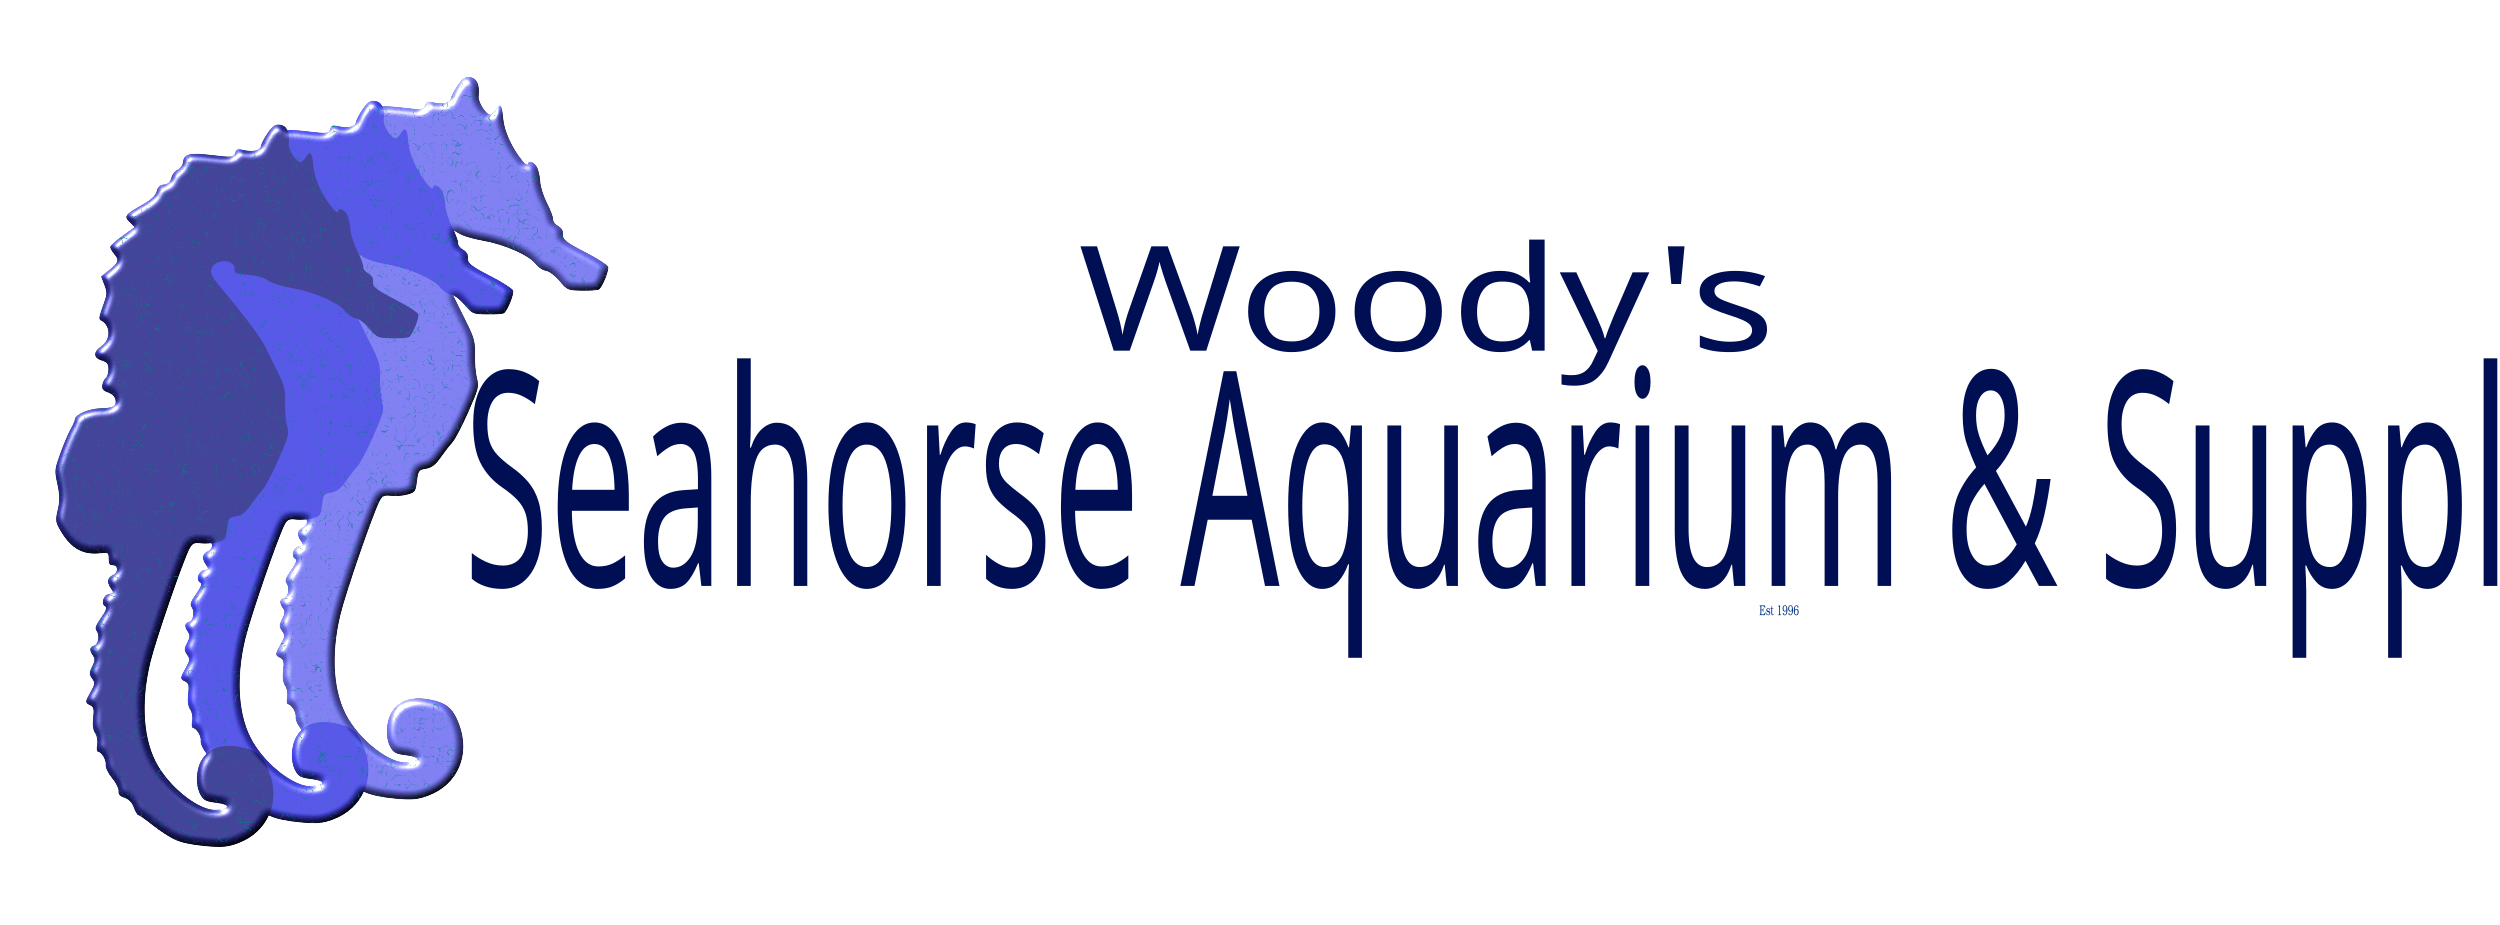
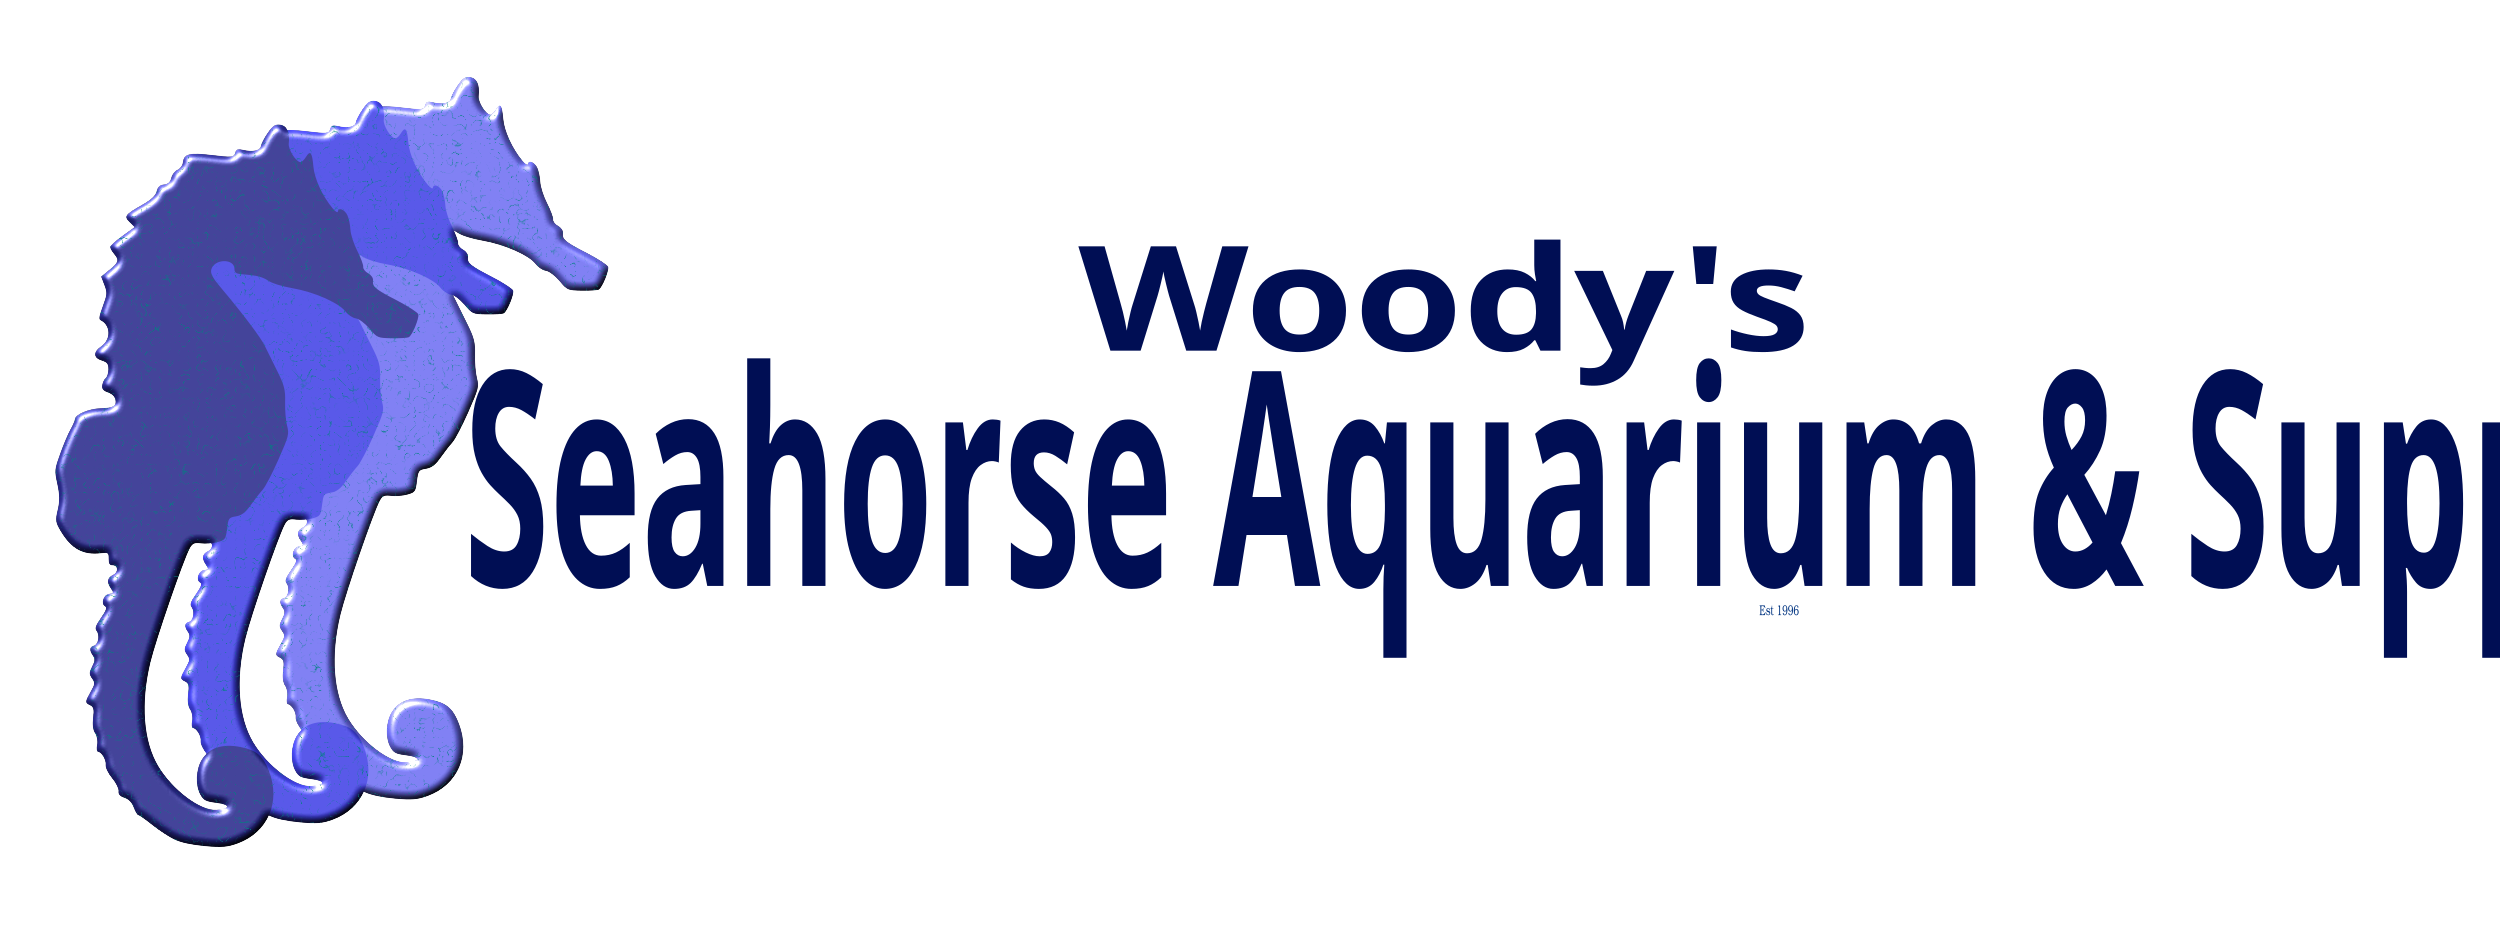
<svg xmlns="http://www.w3.org/2000/svg" xmlns:ns1="http://www.openswatchbook.org/uri/2009/osb" version="1.1" id="svg2" width="4210.51" height="1556.218" viewBox="0 0 4210.51 1556.218">
  <defs id="defs6">
    <linearGradient id="linearGradient6021" ns1:paint="solid">
      <stop style="stop-color:#ff0000;stop-opacity:1;" offset="0" id="stop6019" />
    </linearGradient>
    <filter style="color-interpolation-filters:sRGB" id="filter6752">
      <feGaussianBlur stdDeviation="6" in="SourceGraphic" result="result0" id="feGaussianBlur6734" />
      <feDiffuseLighting lighting-color="#ffffff" diffuseConstant="1" surfaceScale="4" result="result5" id="feDiffuseLighting6738">
        <feDistantLight elevation="45" azimuth="235" id="feDistantLight6736" />
      </feDiffuseLighting>
      <feComposite k1="1.4" in2="SourceGraphic" in="result5" result="fbSourceGraphic" operator="arithmetic" id="feComposite6740" k2="0" k3="0" k4="0" />
      <feGaussianBlur result="result0" in="fbSourceGraphic" stdDeviation="6" id="feGaussianBlur6742" />
      <feSpecularLighting specularExponent="25" specularConstant="1" surfaceScale="4" lighting-color="#ffffff" result="result1" in="result0" id="feSpecularLighting6746">
        <feDistantLight azimuth="235" elevation="45" id="feDistantLight6744" />
      </feSpecularLighting>
      <feComposite k3="1" k2="1" operator="arithmetic" in="fbSourceGraphic" in2="result1" result="result4" id="feComposite6748" k1="0" k4="0" />
      <feComposite operator="in" result="fbSourceGraphic" in2="SourceGraphic" in="result4" id="feComposite6750" />
      <feColorMatrix result="fbSourceGraphicAlpha" in="fbSourceGraphic" values="0 0 0 -1 0 0 0 0 -1 0 0 0 0 -1 0 0 0 0 1 0" id="feColorMatrix6792" />
      <feTurbulence id="feTurbulence6794" numOctaves="2" baseFrequency="0.063" />
      <feColorMatrix id="feColorMatrix6796" values="0 0 0 0 0 0 0 0 0 0.5 0 0 0 0 0.5 0 0 0 -10 1" />
      <feGaussianBlur id="feGaussianBlur6798" stdDeviation="1" result="result1" />
      <feTurbulence id="feTurbulence6800" numOctaves="3" baseFrequency="0.031" type="fractalNoise" result="result0" />
      <feColorMatrix id="feColorMatrix6802" result="result2" values="1 0 0 0 0 0 1 0 0 0 0 0 1 0 0 0 0 0 2 -0.5" />
      <feComposite in2="result2" id="feComposite6804" operator="in" in="result1" result="result6" />
      <feComposite in2="fbSourceGraphic" id="feComposite6806" operator="atop" />
    </filter>
    <filter style="color-interpolation-filters:sRGB" id="filter6879">
      <feTurbulence numOctaves="2" baseFrequency="0.063" id="feTurbulence6865" />
      <feColorMatrix values="0 0 0 0 0 0 0 0 0 0.5 0 0 0 0 0.5 0 0 0 -10 1" id="feColorMatrix6867" />
      <feGaussianBlur stdDeviation="1" result="result1" id="feGaussianBlur6869" />
      <feTurbulence numOctaves="3" baseFrequency="0.031" type="fractalNoise" result="result0" id="feTurbulence6871" />
      <feColorMatrix result="result2" values="1 0 0 0 0 0 1 0 0 0 0 0 1 0 0 0 0 0 2 -0.5" id="feColorMatrix6873" />
      <feComposite operator="in" in2="result2" in="result1" id="feComposite6875" />
      <feComposite in2="SourceGraphic" operator="atop" id="feComposite6877" result="fbSourceGraphic" />
      <feColorMatrix result="fbSourceGraphicAlpha" in="fbSourceGraphic" values="0 0 0 -1 0 0 0 0 -1 0 0 0 0 -1 0 0 0 0 1 0" id="feColorMatrix7149" />
      <feColorMatrix id="feColorMatrix7151" result="result2" type="luminanceToAlpha" in="fbSourceGraphic" />
      <feDiffuseLighting id="feDiffuseLighting7153" diffuseConstant="0.5" result="result1" surfaceScale="-10">
        <feDistantLight id="feDistantLight7155" elevation="20" azimuth="225" />
      </feDiffuseLighting>
      <feComposite in2="fbSourceGraphic" id="feComposite7157" result="result3" k3="1" k2="1" k1="1" in="result1" operator="arithmetic" k4="0" />
      <feBlend in2="result3" id="feBlend7159" result="result4" mode="multiply" in="result2" />
      <feComposite in2="result4" id="feComposite7161" result="result5" operator="arithmetic" k2="1.2" k1="0" k3="0" k4="0" />
      <feComposite in2="fbSourceGraphic" id="feComposite7163" operator="in" in="result5" />
    </filter>
    <filter style="color-interpolation-filters:sRGB" id="filter6895">
      <feTurbulence numOctaves="2" baseFrequency="0.063" id="feTurbulence6881" />
      <feColorMatrix values="0 0 0 0 0 0 0 0 0 0.5 0 0 0 0 0.5 0 0 0 -10 1" id="feColorMatrix6883" />
      <feGaussianBlur stdDeviation="1" result="result1" id="feGaussianBlur6885" />
      <feTurbulence numOctaves="3" baseFrequency="0.031" type="fractalNoise" result="result0" id="feTurbulence6887" />
      <feColorMatrix result="result2" values="1 0 0 0 0 0 1 0 0 0 0 0 1 0 0 0 0 0 2 -0.5" id="feColorMatrix6889" />
      <feComposite operator="in" in2="result2" in="result1" id="feComposite6891" />
      <feComposite in2="SourceGraphic" operator="atop" id="feComposite6893" />
    </filter>
    <filter style="color-interpolation-filters:sRGB" id="filter6911">
      <feTurbulence numOctaves="2" baseFrequency="0.063" id="feTurbulence6897" />
      <feColorMatrix values="0 0 0 0 0 0 0 0 0 0.5 0 0 0 0 0.5 0 0 0 -10 1" id="feColorMatrix6899" />
      <feGaussianBlur stdDeviation="1" result="result1" id="feGaussianBlur6901" />
      <feTurbulence numOctaves="3" baseFrequency="0.031" type="fractalNoise" result="result0" id="feTurbulence6903" />
      <feColorMatrix result="result2" values="1 0 0 0 0 0 1 0 0 0 0 0 1 0 0 0 0 0 2 -0.5" id="feColorMatrix6905" />
      <feComposite operator="in" in2="result2" in="result1" id="feComposite6907" />
      <feComposite in2="SourceGraphic" operator="atop" id="feComposite6909" />
    </filter>
    <filter style="color-interpolation-filters:sRGB" id="filter7228">
      <feColorMatrix result="result2" type="luminanceToAlpha" in="SourceGraphic" id="feColorMatrix7212" />
      <feSpecularLighting specularConstant="0.5" surfaceScale="-15" specularExponent="10" result="result10" id="feSpecularLighting7216">
        <feDistantLight elevation="20" azimuth="225" id="feDistantLight7214" />
      </feSpecularLighting>
      <feDiffuseLighting diffuseConstant="0.5" surfaceScale="15" id="feDiffuseLighting7220">
        <feDistantLight azimuth="225" elevation="20" id="feDistantLight7218" />
      </feDiffuseLighting>
      <feComposite result="result11" in2="result10" operator="arithmetic" k2="0.5" k3="0.5" id="feComposite7222" k1="0" k4="0" />
      <feComposite in="result11" result="result9" operator="arithmetic" k2="1" k3="1" in2="SourceGraphic" id="feComposite7224" k1="0" k4="0" />
      <feComposite in2="SourceGraphic" operator="in" in="result9" id="feComposite7226" result="fbSourceGraphic" />
      <feColorMatrix result="fbSourceGraphicAlpha" in="fbSourceGraphic" values="0 0 0 -1 0 0 0 0 -1 0 0 0 0 -1 0 0 0 0 1 0" id="feColorMatrix7230" />
      <feTurbulence id="feTurbulence7232" numOctaves="2" baseFrequency="0.063" />
      <feColorMatrix id="feColorMatrix7234" values="0 0 0 0 0 0 0 0 0 0.5 0 0 0 0 0.5 0 0 0 -10 1" />
      <feGaussianBlur id="feGaussianBlur7236" stdDeviation="1" result="result1" />
      <feTurbulence id="feTurbulence7238" numOctaves="3" baseFrequency="0.031" type="fractalNoise" result="result0" />
      <feColorMatrix id="feColorMatrix7240" result="result2" values="1 0 0 0 0 0 1 0 0 0 0 0 1 0 0 0 0 0 2 -0.5" />
      <feComposite in2="result2" id="feComposite7242" operator="in" in="result1" result="result12" />
      <feComposite in2="fbSourceGraphic" id="feComposite7244" operator="atop" result="fbSourceGraphic" />
      <feColorMatrix result="fbSourceGraphicAlpha" in="fbSourceGraphic" values="0 0 0 -1 0 0 0 0 -1 0 0 0 0 -1 0 0 0 0 1 0" id="feColorMatrix7494" />
      <feTurbulence id="feTurbulence7496" result="result0" seed="0" baseFrequency="1" numOctaves="5" type="fractalNoise" />
      <feConvolveMatrix id="feConvolveMatrix7498" result="result5" order="5 5" kernelMatrix="-2 0 0 0 -2 0 -2 0 -2 0 0 0 -10 0 0 0 -2 0 -2 0 -2 0 0 0 -2 " targetX="2" targetY="2" />
      <feComposite in2="fbSourceGraphic" id="feComposite7500" result="result2" k3="0.5" k2="0.5" k1="1.5" operator="arithmetic" in="result5" k4="0" />
      <feColorMatrix id="feColorMatrix7502" in="result2" type="luminanceToAlpha" result="result2" />
      <feDiffuseLighting id="feDiffuseLighting7504" surfaceScale="5" result="result1" diffuseConstant="0.6">
        <feDistantLight id="feDistantLight7506" elevation="35" azimuth="225" />
      </feDiffuseLighting>
      <feComposite in2="fbSourceGraphic" id="feComposite7508" operator="arithmetic" in="result1" k1="1.5" k3="0.5" result="result3" k2="0" k4="0" />
      <feBlend in2="result1" id="feBlend7510" in="result3" mode="normal" result="result6" />
      <feComposite in2="fbSourceGraphic" id="feComposite7512" operator="in" />
    </filter>
  </defs>
  <g style="font-style:normal;font-variant:normal;font-weight:bold;font-stretch:normal;font-size:32px;line-height:0;font-family:sans-serif;-inkscape-font-specification:'sans-serif Bold';letter-spacing:0px;word-spacing:0px;writing-mode:vertical-lr;fill:#000000;fill-opacity:1;stroke:none" id="text6142" transform="translate(1304.833,669.6809)" />
  <text xml:space="preserve" style="font-style:normal;font-variant:normal;font-weight:bold;font-stretch:normal;font-size:323.9px;line-height:42.45;font-family:BlackChancery;-inkscape-font-specification:'BlackChancery Bold';text-align:center;letter-spacing:0px;word-spacing:0px;writing-mode:lr-tb;text-anchor:middle;fill:#000E54;fill-opacity:1;stroke:none;stroke-width:2.808" x="3928.729" y="679.728" id="text6151" transform="scale(0.5637657,1.773787)">
    <tspan id="tspan6149" x="3928.729" y="7608.395" style="font-style:normal;font-variant:normal;font-weight:bold;font-stretch:normal;font-size:323.9px;font-family:BlackChancery;-inkscape-font-specification:'BlackChancery Bold';fill:#000E54;stroke-width:2.808" />
  </text>
  <text xml:space="preserve" style="font-style:normal;font-variant:normal;font-weight:300;font-stretch:normal;font-size:19.073px;line-height:39.45;font-family:'Bookman Old Style';-inkscape-font-specification:'Bookman Old Style Light';letter-spacing:0px;word-spacing:0px;writing-mode:lr-tb;fill:#003380;fill-opacity:1;stroke:none;stroke-width:0.795" x="3728.397" y="823.335" id="text7171" transform="scale(0.7947218,1.258302)">
    <tspan id="tspan7169" x="3728.397" y="823.335" style="fill:#003380;stroke-width:0.795">Est 1996</tspan>
  </text>
  <g id="g6134" transform="translate(-413.5878,606.523)" style="filter:url(#filter6752)">
    <path style="fill:#5f5fd3;stroke-width:3.871" d="m 1027.619,727.637 c -9.067,-4.277 -25.807,-15.213 -37.2,-24.303 -11.393,-9.09 -22.181,-16.713 -23.972,-16.941 -1.792,-0.228 -5.297,-6.032 -7.789,-12.899 -2.981,-8.211 -8.299,-13.758 -15.537,-16.205 -7.768,-2.626 -10.724,-5.982 -10.049,-11.411 0.526,-4.23 -4.364,-14.03 -10.867,-21.779 -6.502,-7.748 -11.367,-17.753 -10.81,-22.233 1.039,-8.359 -6.654,-21.457 -13.083,-22.274 -1.983,-0.252 -2.585,-5.524 -1.337,-11.716 1.272,-6.312 -0.198,-14.826 -3.347,-19.381 -3.584,-5.185 -4.815,-14.56 -3.404,-25.916 1.79,-14.398 0.813,-18.445 -5.119,-21.216 -8.824,-4.121 -8.737,-5.834 1.188,-23.344 7.159,-12.63 7.306,-14.284 1.96,-22.018 -4.92,-7.119 -4.883,-10.081 0.25,-19.917 4.948,-9.48 5.154,-12.821 1.151,-18.613 -6.222,-9.002 -5.47,-14.882 2.147,-16.781 7.223,-1.801 9.851,-17.421 4.175,-24.818 -3.199,-4.169 -1.58,-8.862 7.578,-21.965 8.427,-12.058 10.385,-17.304 7.086,-18.981 -7.954,-4.043 -3.228,-19.978 6.301,-21.248 8.19,-1.091 8.354,-1.582 3.084,-9.208 -7.342,-10.622 -6.035,-18.251 3.927,-22.916 9.4,-4.402 8.459,-16.297 -1.261,-15.93 -4.418,0.167 -6.339,-3.145 -6.255,-10.789 0.112,-10.287 -0.722,-10.928 -12.389,-9.526 -30.926,3.716 -50.706,-7.261 -69.005,-38.296 -8.112,-13.758 -8.599,-17.554 -4.454,-34.756 3.452,-14.328 3.314,-25.489 -0.537,-43.25 -5.075,-23.41 -4.966,-24.56 4.943,-52.093 5.573,-15.485 13.261,-33.558 17.084,-40.163 3.823,-6.604 7.271,-14.583 7.662,-17.731 0.992,-7.979 24.039,-17.648 43.173,-18.112 21.684,-0.526 26.82,-3.4 24.902,-13.936 -0.979,-5.377 -5.738,-10.108 -12.45,-12.377 -8.01,-2.708 -10.591,-5.882 -9.821,-12.079 0.575,-4.623 3.13,-10.045 5.679,-12.049 2.549,-2.004 4.69,-8.701 4.758,-14.883 0.1,-9.012 -2.088,-11.919 -11.037,-14.669 -14.507,-4.459 -15.005,-14.811 -1.165,-24.206 16.723,-11.352 16.25,-35.377 -0.861,-43.673 -3.475,-1.685 -2.678,-6.967 3.588,-23.79 7.375,-19.8 7.598,-22.821 2.637,-35.812 l -5.418,-14.188 13.679,-11.106 c 16.011,-12.999 17.018,-16.455 7.919,-27.167 -3.721,-4.381 -6.549,-9.711 -6.284,-11.845 0.265,-2.134 9.59,-10.462 20.721,-18.506 L 960,-304 l -8.264,-8.206 c -10.064,-9.993 -8.027,-12.866 20.683,-29.171 16.024,-9.1 23.078,-15.645 24.888,-23.093 1.814,-7.464 5.295,-10.682 12.349,-11.418 7.033,-0.734 10.536,-3.957 12.333,-11.348 1.381,-5.677 6.056,-11.7 10.389,-13.384 4.346,-1.688 8.383,-7.12 9.004,-12.113 1.876,-15.094 10.791,-17.378 49.763,-12.749 33.662,3.999 36.395,3.744 38.373,-3.574 1.692,-6.259 4.393,-7.337 13.139,-5.243 16.465,3.942 29.228,1.271 30.158,-6.311 0.449,-3.68 5.607,-13.59 11.457,-22.023 8.606,-12.407 12.658,-15.075 21.236,-13.985 11.404,1.449 16.701,13.12 14.391,31.705 -1.193,9.595 11.6,30.482 19.266,31.457 2.24,0.285 6.539,-3.53 9.553,-8.477 7.449,-12.225 10.605,-8.28 12.66,15.825 1.728,20.271 14.963,49.254 31.916,69.896 4.8,5.844 8.981,8.584 9.291,6.088 0.962,-7.736 11.616,-3.596 16.147,6.275 2.368,5.159 4.618,15.931 5,23.939 0.382,8.008 5.561,24.08 11.508,35.717 5.948,11.637 10.479,23.852 10.07,27.144 -0.409,3.292 3.346,8.185 8.344,10.872 5.111,2.748 8.704,7.972 8.211,11.938 -1.337,10.76 3.192,14.548 40.419,33.803 18.94,9.797 35.055,20.284 35.812,23.305 1.697,6.776 -10.294,35.552 -16.062,38.546 -2.318,1.203 -15.153,1.986 -28.521,1.74 -23.973,-0.442 -24.492,-0.667 -37.852,-16.367 -7.803,-9.17 -17.514,-16.423 -22.906,-17.108 -5.148,-0.654 -12.997,-5.93 -17.442,-11.723 -11.177,-14.568 -52.574,-32.742 -88.882,-39.023 -18.142,-3.138 -35.008,-8.434 -41.884,-13.152 -7.776,-5.335 -18.72,-8.421 -33.721,-9.508 -20.232,-1.466 -22.222,-2.362 -22.347,-10.059 -0.289,-17.812 -34.178,-16.944 -39.013,0.999 -1.838,6.823 2.102,14.245 16.742,31.533 34.782,41.076 67.051,83.83 73.276,97.089 3.373,7.184 12.634,25.946 20.58,41.693 12.147,24.074 14.33,32.472 13.711,52.762 -0.405,13.272 1.042,31.121 3.214,39.665 3.783,14.875 3.167,17.319 -14.502,57.554 -10.149,23.111 -22.151,46.059 -26.672,50.995 -4.52,4.937 -13.518,16.51 -19.995,25.719 -8.688,12.352 -15.151,17.299 -24.644,18.863 -12.225,2.015 -12.984,3.055 -15.194,20.842 -2.201,17.709 -3.08,18.933 -16.263,22.638 -7.665,2.154 -20.047,3.14 -27.515,2.191 -11.28,-1.434 -14.494,-0.012 -18.981,8.383 -10.871,20.346 -56.941,153.856 -66.01,191.295 -16.743,69.116 -11.963,133.423 13.026,175.259 23.937,40.074 70.716,75.275 97.824,73.612 23.724,-1.456 23.959,-8.435 0.385,-11.431 -18.448,-2.345 -22.011,-4.139 -27.475,-13.839 -8.999,-15.975 -7.803,-43.076 2.63,-59.62 12.264,-19.447 34.52,-26.687 64.335,-20.93 27.653,5.34 38.713,14.603 48.748,40.831 20.022,52.329 -1.878,102.98 -52.641,121.747 -17.195,6.357 -27.088,7.168 -55.436,4.544 -22.599,-2.092 -40.195,-5.878 -50.991,-10.97 z" id="path6054-6-3" />
    <path style="fill:#3737c8;stroke-width:3.871" d="m 867.619,767.637 c -9.067,-4.277 -25.807,-15.213 -37.2,-24.303 -11.393,-9.09 -22.181,-16.713 -23.972,-16.941 -1.792,-0.228 -5.297,-6.032 -7.789,-12.899 -2.981,-8.211 -8.299,-13.758 -15.537,-16.205 -7.768,-2.626 -10.724,-5.982 -10.049,-11.411 0.526,-4.23 -4.364,-14.03 -10.867,-21.779 -6.502,-7.748 -11.367,-17.753 -10.81,-22.232 1.039,-8.359 -6.654,-21.457 -13.083,-22.274 -1.983,-0.252 -2.585,-5.524 -1.337,-11.716 1.272,-6.312 -0.198,-14.826 -3.347,-19.381 -3.584,-5.185 -4.815,-14.56 -3.404,-25.916 1.79,-14.398 0.813,-18.445 -5.119,-21.216 -8.824,-4.121 -8.737,-5.834 1.188,-23.344 7.159,-12.63 7.306,-14.284 1.96,-22.018 -4.92,-7.119 -4.883,-10.081 0.25,-19.917 4.948,-9.48 5.155,-12.821 1.151,-18.613 -6.222,-9.002 -5.47,-14.882 2.147,-16.781 7.223,-1.801 9.851,-17.421 4.175,-24.818 -3.199,-4.169 -1.58,-8.862 7.578,-21.965 8.427,-12.058 10.385,-17.304 7.086,-18.981 -7.954,-4.043 -3.228,-19.978 6.301,-21.248 8.19,-1.091 8.354,-1.582 3.084,-9.208 -7.342,-10.622 -6.034,-18.251 3.927,-22.916 9.401,-4.402 8.459,-16.297 -1.261,-15.93 -4.418,0.167 -6.339,-3.145 -6.255,-10.789 0.112,-10.287 -0.722,-10.928 -12.389,-9.526 -30.926,3.716 -50.706,-7.261 -69.005,-38.296 -8.112,-13.758 -8.599,-17.554 -4.454,-34.756 3.452,-14.328 3.314,-25.489 -0.537,-43.25 -5.075,-23.41 -4.966,-24.56 4.943,-52.093 5.573,-15.485 13.261,-33.558 17.084,-40.163 3.823,-6.604 7.271,-14.583 7.662,-17.731 0.992,-7.979 24.039,-17.648 43.173,-18.112 21.684,-0.526 26.82,-3.4 24.902,-13.936 -0.979,-5.377 -5.738,-10.108 -12.45,-12.377 -8.01,-2.708 -10.591,-5.882 -9.821,-12.079 0.575,-4.623 3.13,-10.045 5.679,-12.049 2.549,-2.004 4.69,-8.701 4.758,-14.883 0.1,-9.012 -2.088,-11.919 -11.036,-14.669 -14.507,-4.459 -15.005,-14.811 -1.165,-24.206 16.723,-11.352 16.25,-35.377 -0.861,-43.673 -3.475,-1.685 -2.678,-6.967 3.588,-23.79 7.376,-19.8 7.598,-22.821 2.637,-35.812 l -5.418,-14.188 13.679,-11.106 c 16.011,-12.999 17.018,-16.455 7.919,-27.167 -3.721,-4.381 -6.549,-9.711 -6.284,-11.845 0.265,-2.134 9.59,-10.462 20.721,-18.506 L 800,-264 l -8.264,-8.206 c -10.064,-9.993 -8.027,-12.866 20.683,-29.171 16.024,-9.1 23.077,-15.645 24.888,-23.093 1.814,-7.464 5.295,-10.682 12.349,-11.418 7.033,-0.734 10.536,-3.957 12.333,-11.348 1.381,-5.677 6.056,-11.7 10.389,-13.384 4.346,-1.688 8.384,-7.12 9.004,-12.113 1.876,-15.094 10.791,-17.378 49.763,-12.749 33.662,3.999 36.395,3.744 38.373,-3.574 1.692,-6.259 4.393,-7.337 13.139,-5.243 16.465,3.942 29.228,1.271 30.158,-6.311 0.449,-3.68 5.607,-13.59 11.457,-22.023 8.606,-12.407 12.658,-15.075 21.236,-13.985 11.404,1.449 16.701,13.12 14.391,31.705 -1.193,9.595 11.6,30.482 19.266,31.457 2.24,0.285 6.539,-3.53 9.553,-8.477 7.449,-12.225 10.605,-8.28 12.66,15.825 1.728,20.271 14.963,49.254 31.916,69.896 4.8,5.844 8.981,8.584 9.291,6.088 0.962,-7.736 11.616,-3.596 16.147,6.275 2.368,5.159 4.618,15.931 5,23.939 0.382,8.008 5.561,24.08 11.508,35.717 5.948,11.637 10.479,23.852 10.07,27.144 -0.409,3.292 3.346,8.185 8.344,10.872 5.111,2.748 8.704,7.972 8.211,11.938 -1.337,10.76 3.192,14.548 40.419,33.803 18.94,9.797 35.055,20.284 35.812,23.305 1.697,6.776 -10.294,35.552 -16.062,38.546 -2.318,1.203 -15.153,1.986 -28.521,1.74 -23.973,-0.442 -24.492,-0.667 -37.852,-16.367 -7.803,-9.17 -17.514,-16.423 -22.906,-17.108 -5.148,-0.654 -12.997,-5.93 -17.442,-11.723 -11.177,-14.568 -52.574,-32.742 -88.882,-39.023 -18.142,-3.138 -35.008,-8.434 -41.884,-13.152 -7.776,-5.335 -18.72,-8.421 -33.722,-9.508 -20.232,-1.466 -22.222,-2.362 -22.347,-10.059 -0.289,-17.812 -34.178,-16.944 -39.013,0.999 -1.838,6.823 2.102,14.245 16.742,31.533 34.782,41.076 67.051,83.83 73.276,97.089 3.373,7.184 12.634,25.946 20.58,41.693 12.147,24.074 14.33,32.472 13.711,52.762 -0.405,13.272 1.042,31.121 3.214,39.665 3.783,14.875 3.167,17.319 -14.502,57.554 -10.149,23.111 -22.151,46.059 -26.672,50.995 -4.52,4.937 -13.518,16.51 -19.995,25.719 -8.688,12.352 -15.151,17.299 -24.644,18.863 -12.225,2.015 -12.984,3.055 -15.194,20.842 -2.201,17.709 -3.08,18.933 -16.263,22.638 -7.665,2.154 -20.047,3.14 -27.515,2.191 -11.28,-1.434 -14.494,-0.012 -18.981,8.383 -10.871,20.346 -56.941,153.856 -66.01,191.295 -16.743,69.116 -11.963,133.423 13.026,175.259 23.937,40.074 70.716,75.275 97.824,73.612 23.724,-1.456 23.959,-8.435 0.385,-11.431 -18.448,-2.345 -22.011,-4.139 -27.475,-13.839 -8.999,-15.975 -7.804,-43.076 2.63,-59.62 12.264,-19.447 34.52,-26.687 64.335,-20.93 27.653,5.34 38.713,14.603 48.748,40.831 20.022,52.329 -1.878,102.98 -52.641,121.747 -17.195,6.357 -27.088,7.168 -55.436,4.544 -22.599,-2.092 -40.195,-5.878 -50.991,-10.97 z" id="path6054-6" />
    <path style="fill:#212178;stroke-width:3.871" d="m 707.619,807.637 c -9.067,-4.277 -25.807,-15.213 -37.2,-24.303 -11.393,-9.09 -22.181,-16.713 -23.972,-16.941 -1.792,-0.228 -5.297,-6.032 -7.789,-12.899 -2.981,-8.211 -8.299,-13.758 -15.537,-16.205 -7.768,-2.626 -10.724,-5.982 -10.049,-11.411 0.526,-4.23 -4.364,-14.03 -10.867,-21.779 -6.502,-7.748 -11.367,-17.753 -10.81,-22.233 1.039,-8.359 -6.654,-21.457 -13.083,-22.274 -1.983,-0.252 -2.585,-5.524 -1.337,-11.716 1.272,-6.312 -0.198,-14.826 -3.347,-19.381 -3.584,-5.185 -4.815,-14.56 -3.404,-25.916 1.79,-14.398 0.813,-18.445 -5.119,-21.216 -8.824,-4.121 -8.737,-5.834 1.188,-23.344 7.159,-12.63 7.306,-14.284 1.96,-22.018 -4.92,-7.119 -4.883,-10.081 0.25,-19.917 4.948,-9.48 5.154,-12.821 1.151,-18.613 -6.222,-9.002 -5.47,-14.882 2.147,-16.781 7.223,-1.801 9.851,-17.421 4.175,-24.818 -3.199,-4.169 -1.58,-8.862 7.578,-21.965 8.427,-12.058 10.385,-17.304 7.086,-18.981 -7.954,-4.043 -3.228,-19.978 6.301,-21.248 8.19,-1.091 8.354,-1.582 3.084,-9.208 -7.342,-10.622 -6.035,-18.251 3.927,-22.916 9.4,-4.402 8.459,-16.297 -1.261,-15.93 -4.418,0.167 -6.339,-3.145 -6.255,-10.789 0.112,-10.287 -0.722,-10.928 -12.389,-9.526 -30.926,3.716 -50.706,-7.261 -69.005,-38.296 -8.112,-13.758 -8.599,-17.554 -4.454,-34.756 3.452,-14.328 3.314,-25.489 -0.537,-43.25 -5.075,-23.41 -4.966,-24.56 4.943,-52.093 5.573,-15.485 13.261,-33.558 17.084,-40.163 3.823,-6.604 7.271,-14.583 7.662,-17.731 0.992,-7.979 24.039,-17.648 43.173,-18.112 21.684,-0.526 26.82,-3.4 24.902,-13.936 -0.979,-5.377 -5.738,-10.108 -12.45,-12.377 -8.01,-2.708 -10.591,-5.882 -9.821,-12.079 0.575,-4.623 3.13,-10.045 5.679,-12.049 2.549,-2.004 4.69,-8.701 4.758,-14.883 0.1,-9.012 -2.088,-11.919 -11.037,-14.669 -14.507,-4.459 -15.005,-14.811 -1.165,-24.206 16.723,-11.352 16.25,-35.377 -0.861,-43.673 -3.475,-1.685 -2.678,-6.967 3.588,-23.79 7.375,-19.8 7.598,-22.821 2.637,-35.812 l -5.418,-14.188 13.679,-11.106 c 16.011,-12.999 17.018,-16.455 7.919,-27.167 -3.721,-4.381 -6.549,-9.711 -6.284,-11.845 0.265,-2.134 9.59,-10.462 20.721,-18.506 L 640,-224 l -8.264,-8.206 c -10.064,-9.993 -8.027,-12.866 20.683,-29.171 16.024,-9.1 23.078,-15.645 24.888,-23.093 1.814,-7.464 5.295,-10.682 12.349,-11.418 7.033,-0.734 10.536,-3.957 12.333,-11.348 1.381,-5.677 6.056,-11.7 10.389,-13.384 4.346,-1.688 8.383,-7.12 9.004,-12.113 1.876,-15.094 10.791,-17.378 49.763,-12.749 33.662,3.999 36.395,3.744 38.373,-3.574 1.692,-6.259 4.393,-7.337 13.139,-5.243 16.465,3.942 29.228,1.271 30.158,-6.311 0.449,-3.68 5.607,-13.59 11.457,-22.023 8.606,-12.407 12.658,-15.075 21.236,-13.985 11.404,1.449 16.701,13.12 14.391,31.705 -1.193,9.595 11.6,30.482 19.266,31.457 2.24,0.285 6.539,-3.53 9.553,-8.477 7.449,-12.225 10.605,-8.28 12.66,15.825 1.728,20.271 14.963,49.254 31.916,69.896 4.8,5.844 8.981,8.584 9.291,6.088 0.962,-7.736 11.616,-3.596 16.147,6.275 2.368,5.159 4.618,15.931 5,23.939 0.382,8.008 5.561,24.08 11.508,35.717 5.948,11.637 10.479,23.852 10.07,27.144 -0.409,3.292 3.346,8.185 8.344,10.872 5.111,2.748 8.704,7.972 8.211,11.938 -1.337,10.76 3.192,14.548 40.419,33.803 18.94,9.797 35.055,20.284 35.812,23.305 1.697,6.776 -10.294,35.552 -16.062,38.546 -2.318,1.203 -15.153,1.986 -28.521,1.74 -23.973,-0.442 -24.492,-0.667 -37.852,-16.367 -7.803,-9.17 -17.514,-16.423 -22.906,-17.108 -5.148,-0.654 -12.997,-5.93 -17.442,-11.723 -11.177,-14.568 -52.574,-32.742 -88.882,-39.023 -18.142,-3.138 -35.008,-8.434 -41.884,-13.152 -7.776,-5.335 -18.72,-8.421 -33.721,-9.508 -20.232,-1.466 -22.222,-2.362 -22.347,-10.059 -0.289,-17.812 -34.178,-16.944 -39.013,0.999 -1.838,6.823 2.102,14.245 16.742,31.533 34.782,41.076 67.051,83.83 73.276,97.089 3.373,7.184 12.634,25.946 20.58,41.693 12.147,24.074 14.33,32.472 13.711,52.762 -0.405,13.272 1.042,31.121 3.214,39.665 3.783,14.875 3.167,17.319 -14.502,57.554 -10.149,23.111 -22.151,46.059 -26.672,50.995 -4.52,4.937 -13.518,16.51 -19.995,25.719 -8.688,12.352 -15.151,17.299 -24.644,18.863 -12.225,2.015 -12.984,3.055 -15.194,20.842 -2.201,17.709 -3.08,18.933 -16.263,22.638 -7.665,2.154 -20.047,3.14 -27.515,2.191 -11.28,-1.434 -14.494,-0.012 -18.981,8.383 -10.871,20.346 -56.941,153.856 -66.01,191.295 -16.743,69.116 -11.963,133.423 13.026,175.259 23.937,40.074 70.716,75.275 97.824,73.612 23.724,-1.456 23.959,-8.435 0.385,-11.431 -18.448,-2.345 -22.011,-4.139 -27.475,-13.839 -8.999,-15.975 -7.803,-43.076 2.63,-59.62 12.264,-19.447 34.52,-26.687 64.335,-20.93 27.653,5.34 38.713,14.603 48.748,40.831 20.022,52.329 -1.878,102.98 -52.641,121.747 -17.195,6.357 -27.088,7.168 -55.436,4.544 -22.599,-2.092 -40.195,-5.878 -50.991,-10.97 z" id="path6054-6-8" />
  </g>
-   <text xml:space="preserve" style="font-style:normal;font-variant:normal;font-weight:500;font-stretch:normal;font-size:363.207px;line-height:39.45;font-family:BlackChancery;-inkscape-font-specification:'BlackChancery Medium';letter-spacing:0px;word-spacing:0px;writing-mode:lr-tb;fill:#000E54;fill-opacity:1;stroke:none;stroke-width:1.892" x="-726.947" y="228.403" id="text4515" transform="matrix(0.7202118,0,0,1.388481,1304.833,669.6809)">
+   <text xml:space="preserve" style="font-style:normal;font-variant:normal;font-weight:bold;font-stretch:normal;font-size:363.207px;line-height:39.45;font-family:BlackChancery;-inkscape-font-specification:'BlackChancery Bold';letter-spacing:0px;word-spacing:0px;writing-mode:lr-tb;fill:#000E54;fill-opacity:1;stroke:none;stroke-width:1.892" x="-726.947" y="228.403" id="text4515" transform="matrix(0.7202118,0,0,1.388481,1304.833,669.6809)">
    <tspan id="tspan4513" x="-726.947" y="228.403" style="fill:#000E54;stroke-width:1.892">Seahorse Aquarium &amp; Supply</tspan>
  </text>
-   <text xml:space="preserve" style="font-style:normal;font-variant:normal;font-weight:normal;font-stretch:normal;font-size:270px;line-height:39.45;font-family:BlackChancery;-inkscape-font-specification:BlackChancery;letter-spacing:0px;word-spacing:0px;writing-mode:lr-tb;fill:#000E54;fill-opacity:1;stroke:none;stroke-width:1.024;" x="455.465" y="-115.077" id="text7210" transform="matrix(1.097571,0,0,0.9111025,1316.262,695.3952)">
+   <text xml:space="preserve" style="font-style:normal;font-variant:normal;font-weight:bold;font-stretch:normal;font-size:270px;line-height:39.45;font-family:BlackChancery;-inkscape-font-specification:'BlackChancery Bold';letter-spacing:0px;word-spacing:0px;writing-mode:lr-tb;fill:#000E54;fill-opacity:1;stroke:none;stroke-width:1.024;" x="455.465" y="-115.077" id="text7210" transform="matrix(1.097571,0,0,0.9111025,1316.262,695.3952)">
    <tspan id="tspan7208" x="455.465" y="-115.077" style="stroke-width:1.024;fill:#000E54;">Woody's</tspan>
  </text>
</svg>
